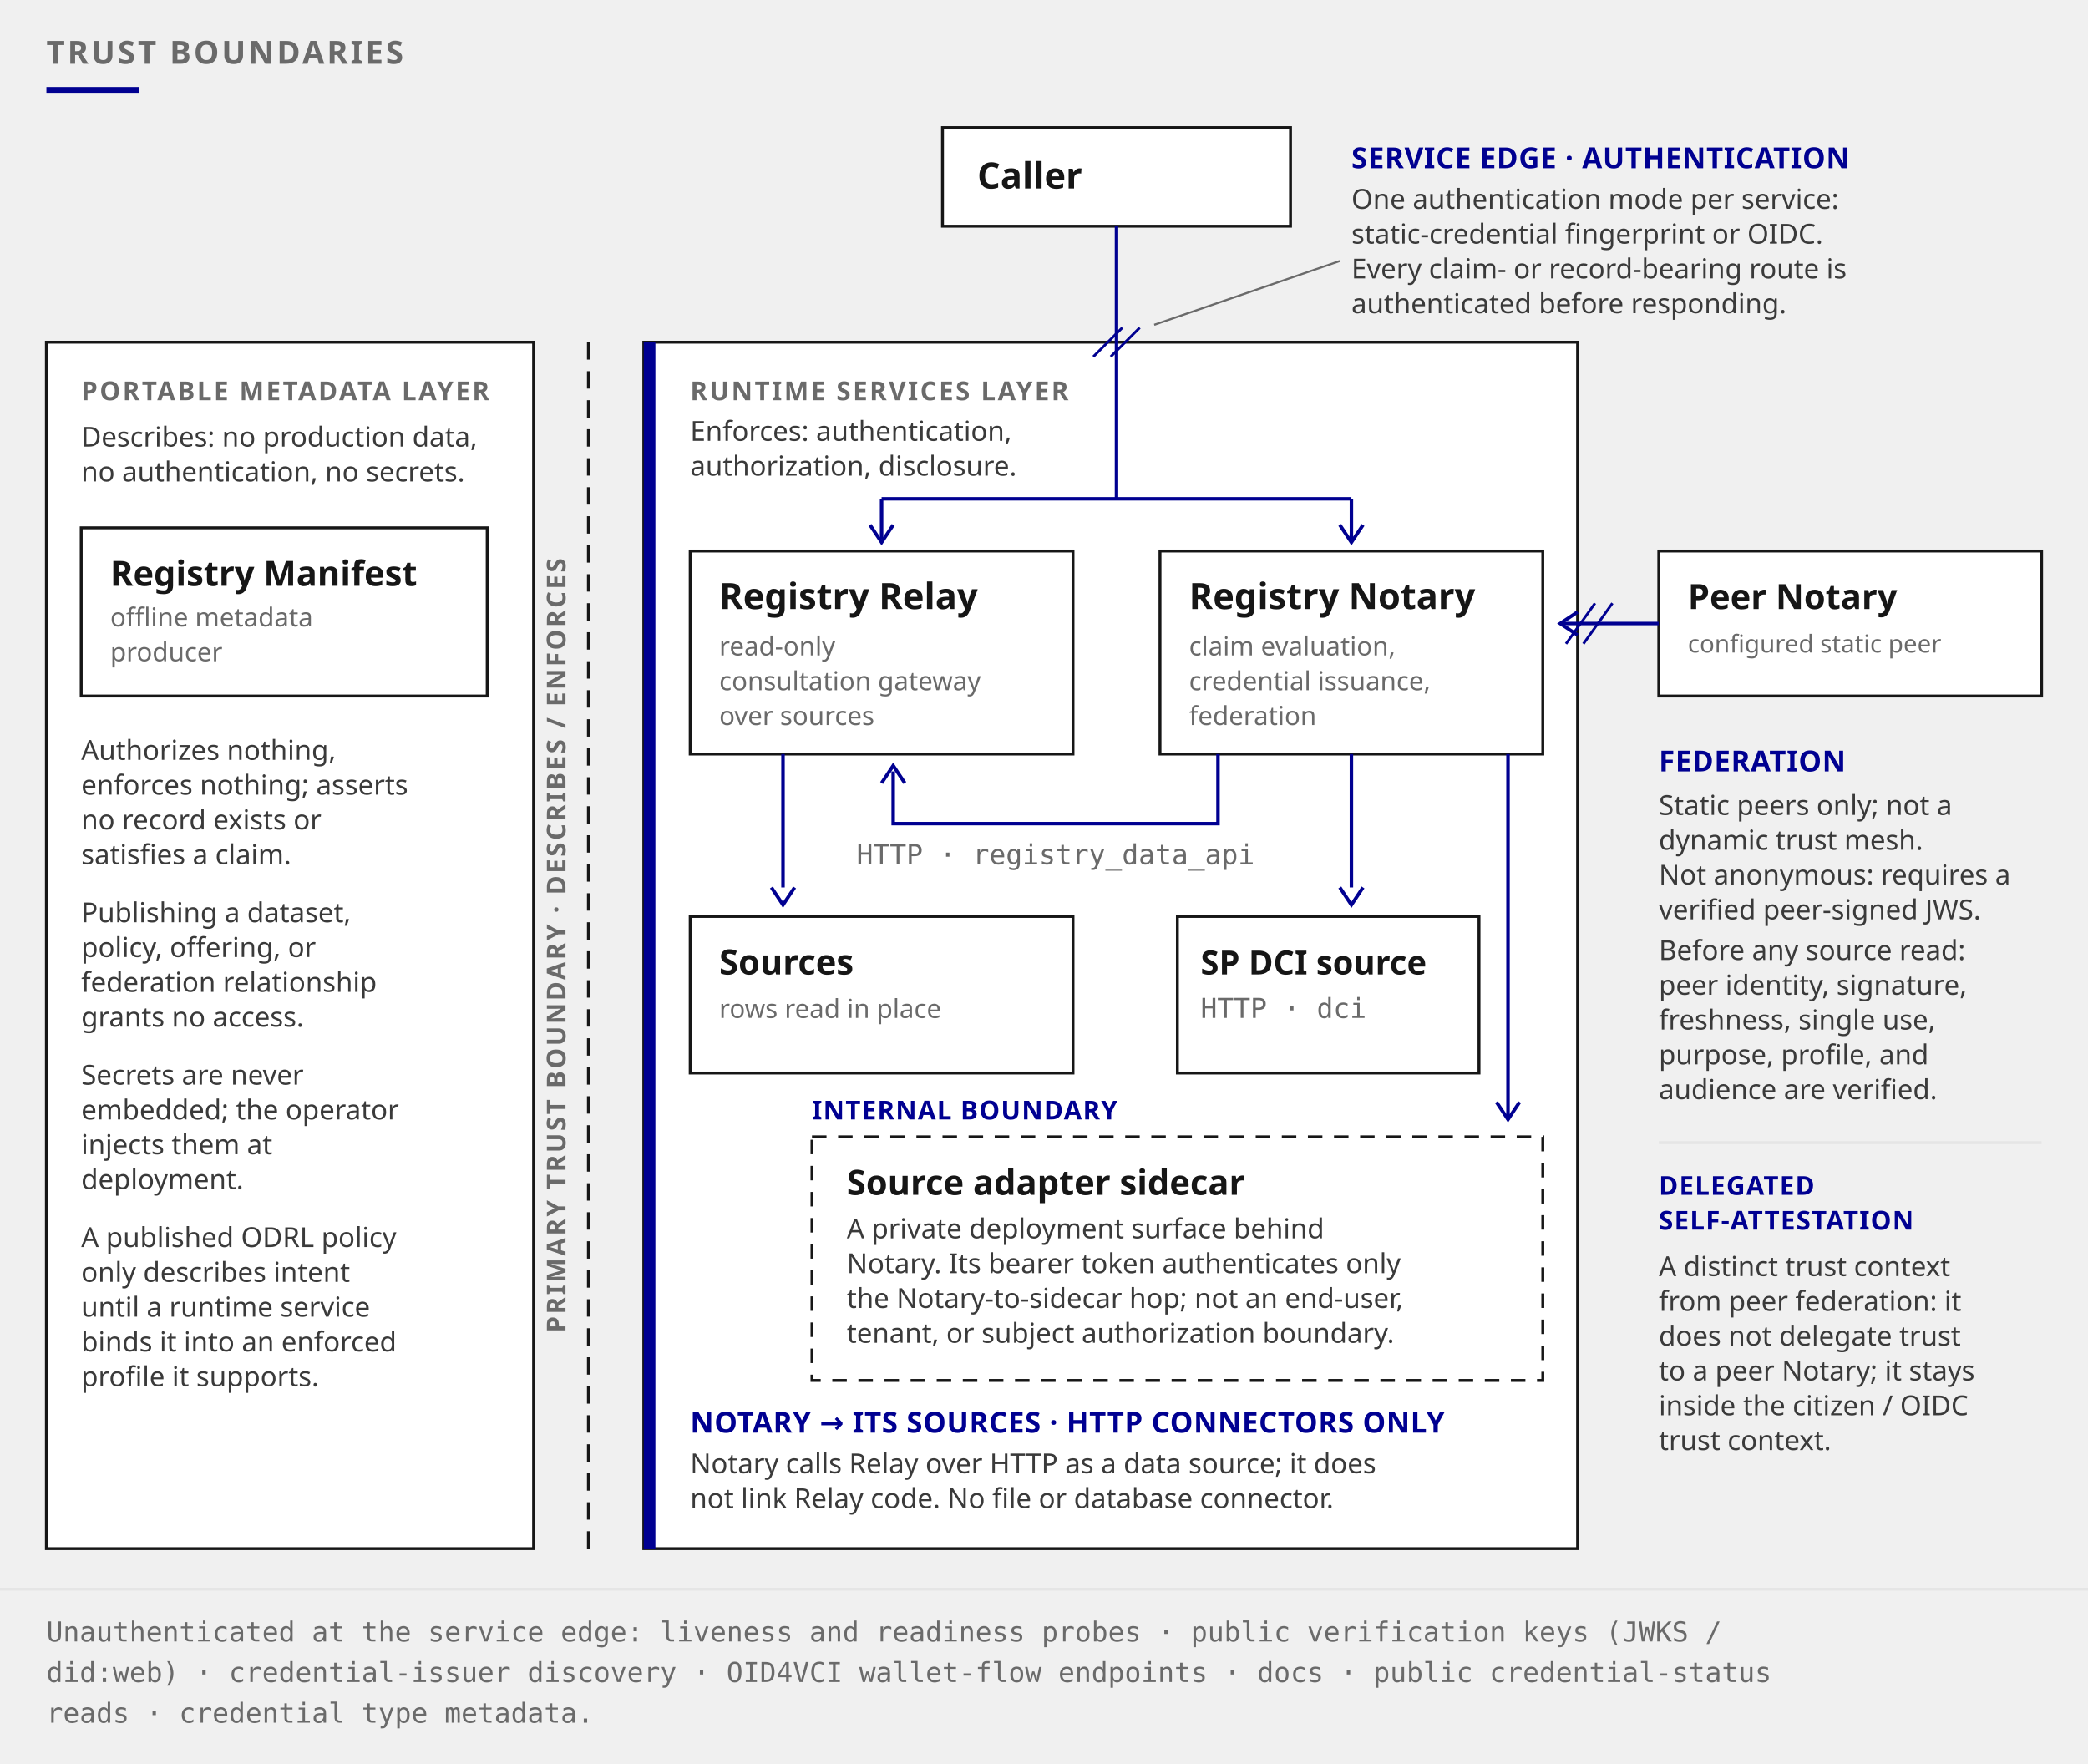
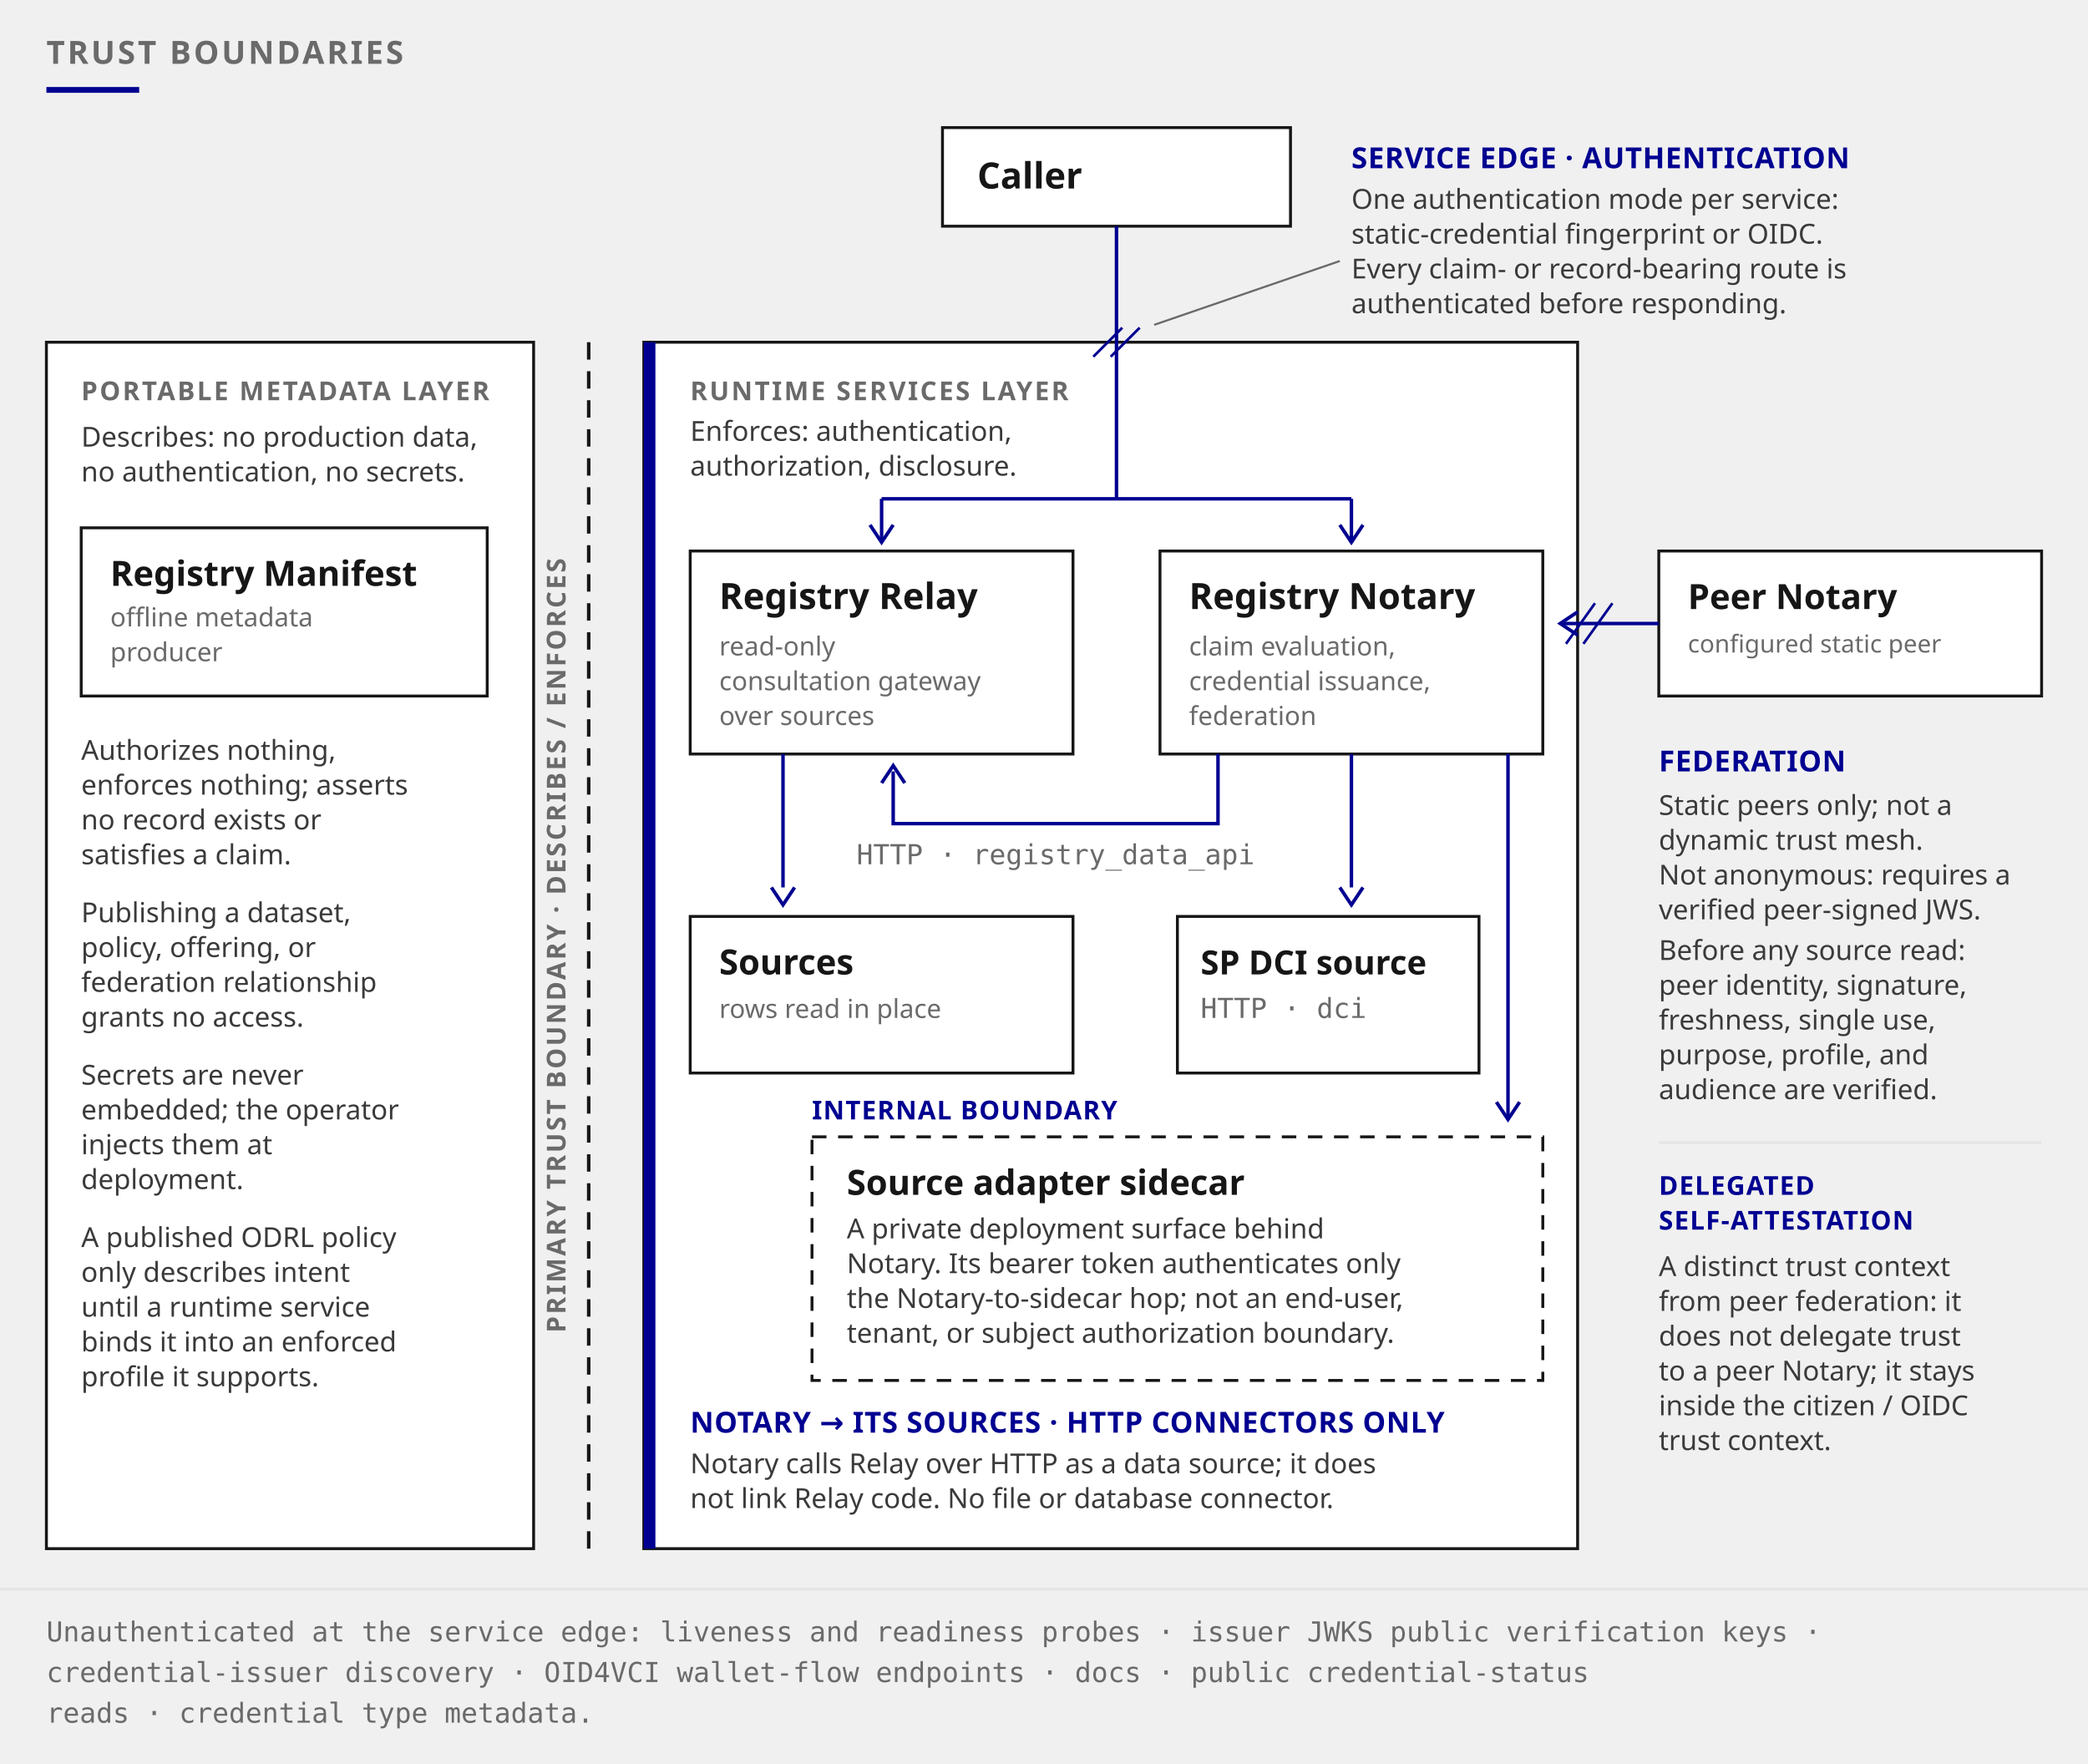
<svg xmlns="http://www.w3.org/2000/svg" viewBox="0 0 720 608" role="img" aria-labelledby="rtb-title rtb-desc" font-family="'Public Sans', system-ui, -apple-system, BlinkMacSystemFont, sans-serif" text-rendering="geometricPrecision">
  <style>
    .k    { font: 700 11px 'Public Sans', system-ui, sans-serif; fill: #6a6a6a; letter-spacing: 0.08em; }
    .pk   { font: 700 9px 'Public Sans', system-ui, sans-serif; fill: #6a6a6a; letter-spacing: 0.08em; }
    .h    { font: 700 12.5px 'Public Sans', system-ui, sans-serif; fill: #161616; }
    .hs   { font: 700 12px 'Public Sans', system-ui, sans-serif; fill: #161616; }
    .hx   { font: 700 11.5px 'Public Sans', system-ui, sans-serif; fill: #161616; }
    .b    { font: 400 9.5px 'Public Sans', system-ui, sans-serif; fill: #3a3a3a; }
    .bm   { font: 400 9px 'Public Sans', system-ui, sans-serif; fill: #6a6a6a; }
    .bxs  { font: 400 8.5px 'Public Sans', system-ui, sans-serif; fill: #6a6a6a; }
    .bl   { font: 700 10px 'Public Sans', system-ui, sans-serif; fill: #000091; letter-spacing: 0.02em; }
    .bls  { font: 700 9px 'Public Sans', system-ui, sans-serif; fill: #000091; letter-spacing: 0.04em; }
    .m    { font: 400 9.5px 'IBM Plex Mono', ui-monospace, monospace; fill: #6a6a6a; }
    .rot  { font: 700 9px 'Public Sans', system-ui, sans-serif; fill: #6a6a6a; letter-spacing: 0.08em; }
    .foot { font: 400 9.5px 'IBM Plex Mono', ui-monospace, monospace; fill: #6a6a6a; }
  </style>
  <text x="16" y="22" class="k">TRUST BOUNDARIES</text>
  <rect x="16" y="30" width="32" height="2" fill="#000091" />
  <rect x="325" y="44" width="120" height="34" fill="#ffffff" stroke="#161616" stroke-width="1" />
  <text x="337" y="65" class="h">Caller</text>
  <text x="466" y="58" class="bl">SERVICE EDGE · AUTHENTICATION</text>
  <text x="466" y="72" class="b">One authentication mode per service:</text>
  <text x="466" y="84" class="b">static-credential fingerprint or OIDC.</text>
  <text x="466" y="96" class="b">Every claim- or record-bearing route is</text>
  <text x="466" y="108" class="b">authenticated before responding.</text>
  <line x1="462" y1="90" x2="398" y2="112" stroke="#6a6a6a" stroke-width="0.7" />
  <rect x="16" y="118" width="168" height="416" fill="#ffffff" stroke="#161616" stroke-width="1" />
  <text x="28" y="138" class="pk">PORTABLE METADATA LAYER</text>
  <text x="28" y="154" class="b">Describes: no production data,</text>
  <text x="28" y="166" class="b">no authentication, no secrets.</text>
  <rect x="28" y="182" width="140" height="58" fill="#ffffff" stroke="#161616" stroke-width="1" />
  <text x="38" y="202" class="hs">Registry Manifest</text>
  <text x="38" y="216" class="bm">offline metadata</text>
  <text x="38" y="228" class="bm">producer</text>
  <text x="28" y="262" class="b">Authorizes nothing,</text>
  <text x="28" y="274" class="b">enforces nothing; asserts</text>
  <text x="28" y="286" class="b">no record exists or</text>
  <text x="28" y="298" class="b">satisfies a claim.</text>
  <text x="28" y="318" class="b">Publishing a dataset,</text>
  <text x="28" y="330" class="b">policy, offering, or</text>
  <text x="28" y="342" class="b">federation relationship</text>
  <text x="28" y="354" class="b">grants no access.</text>
  <text x="28" y="374" class="b">Secrets are never</text>
  <text x="28" y="386" class="b">embedded; the operator</text>
  <text x="28" y="398" class="b">injects them at</text>
  <text x="28" y="410" class="b">deployment.</text>
  <text x="28" y="430" class="b">A published ODRL policy</text>
  <text x="28" y="442" class="b">only describes intent</text>
  <text x="28" y="454" class="b">until a runtime service</text>
  <text x="28" y="466" class="b">binds it into an enforced</text>
  <text x="28" y="478" class="b">profile it supports.</text>
  <line x1="203" y1="118" x2="203" y2="534" stroke="#161616" stroke-width="1.2" stroke-dasharray="6 4" />
  <text class="rot" transform="rotate(-90 195 326)" x="195" y="326" text-anchor="middle">PRIMARY TRUST BOUNDARY · DESCRIBES / ENFORCES</text>
  <rect x="222" y="118" width="322" height="416" fill="#ffffff" stroke="#161616" stroke-width="1" />
  <rect x="222" y="118" width="4" height="416" fill="#000091" />
  <text x="238" y="138" class="pk">RUNTIME SERVICES LAYER</text>
  <text x="238" y="152" class="b">Enforces: authentication,</text>
  <text x="238" y="164" class="b">authorization, disclosure.</text>
  <rect x="238" y="190" width="132" height="70" fill="#ffffff" stroke="#161616" stroke-width="1" />
  <text x="248" y="210" class="h">Registry Relay</text>
  <text x="248" y="226" class="bm">read-only</text>
  <text x="248" y="238" class="bm">consultation gateway</text>
  <text x="248" y="250" class="bm">over sources</text>
  <rect x="400" y="190" width="132" height="70" fill="#ffffff" stroke="#161616" stroke-width="1" />
  <text x="410" y="210" class="h">Registry Notary</text>
  <text x="410" y="226" class="bm">claim evaluation,</text>
  <text x="410" y="238" class="bm">credential issuance,</text>
  <text x="410" y="250" class="bm">federation</text>
  <g stroke="#000091" stroke-width="1.2" fill="none">
    <line x1="385" y1="78" x2="385" y2="172" />
    <line x1="304" y1="172" x2="466" y2="172" />
    <line x1="304" y1="172" x2="304" y2="186" />
    <line x1="466" y1="172" x2="466" y2="186" />
    <polyline points="300,181 304,187 308,181" />
    <polyline points="462,181 466,187 470,181" />
  </g>
  <g stroke="#000091" stroke-width="0.9">
    <line x1="377" y1="123" x2="387" y2="113" />
    <line x1="383" y1="123" x2="393" y2="113" />
  </g>
  <g stroke="#000091" stroke-width="1.2" fill="none">
    <polyline points="420,260 420,284 308,284 308,266" />
    <polyline points="304,270 308,264 312,270" />
  </g>
  <text x="364" y="298" class="m" text-anchor="middle">HTTP · registry_data_api</text>
  <g stroke="#000091" stroke-width="1.2" fill="none">
    <line x1="270" y1="260" x2="270" y2="306" />
    <polyline points="266,306 270,312 274,306" />
  </g>
  <rect x="238" y="316" width="132" height="54" fill="#ffffff" stroke="#161616" stroke-width="1" />
  <text x="248" y="336" class="hs">Sources</text>
  <text x="248" y="351" class="bm">rows read in place</text>
  <g stroke="#000091" stroke-width="1.2" fill="none">
    <line x1="466" y1="260" x2="466" y2="306" />
    <polyline points="462,306 466,312 470,306" />
  </g>
  <rect x="406" y="316" width="104" height="54" fill="#ffffff" stroke="#161616" stroke-width="1" />
  <text x="414" y="336" class="hx">SP DCI source</text>
  <text x="414" y="351" class="m">HTTP · dci</text>
  <g stroke="#000091" stroke-width="1.2" fill="none">
    <line x1="520" y1="260" x2="520" y2="386" />
    <polyline points="516,380 520,386 524,380" />
  </g>
  <text x="280" y="386" class="bls">INTERNAL BOUNDARY</text>
  <rect x="280" y="392" width="252" height="84" fill="#ffffff" stroke="#161616" stroke-width="1" stroke-dasharray="5 4" />
  <text x="292" y="412" class="hs">Source adapter sidecar</text>
  <text x="292" y="427" class="b">A private deployment surface behind</text>
  <text x="292" y="439" class="b">Notary. Its bearer token authenticates only</text>
  <text x="292" y="451" class="b">the Notary-to-sidecar hop; not an end-user,</text>
  <text x="292" y="463" class="b">tenant, or subject authorization boundary.</text>
  <text x="238" y="494" class="bl">NOTARY → ITS SOURCES · HTTP CONNECTORS ONLY</text>
  <text x="238" y="508" class="b">Notary calls Relay over HTTP as a data source; it does</text>
  <text x="238" y="520" class="b">not link Relay code. No file or database connector.</text>
  <rect x="572" y="190" width="132" height="50" fill="#ffffff" stroke="#161616" stroke-width="1" />
  <text x="582" y="210" class="hs">Peer Notary</text>
  <text x="582" y="225" class="bxs">configured static peer</text>
  <g stroke="#000091" stroke-width="1.2" fill="none">
    <line x1="572" y1="215" x2="538" y2="215" />
    <polyline points="544,211 538,215 544,219" />
  </g>
  <g stroke="#000091" stroke-width="0.9">
    <line x1="540" y1="222" x2="550" y2="208" />
    <line x1="546" y1="222" x2="556" y2="208" />
  </g>
  <text x="572" y="266" class="bl">FEDERATION</text>
  <text x="572" y="281" class="b">Static peers only; not a</text>
  <text x="572" y="293" class="b">dynamic trust mesh.</text>
  <text x="572" y="305" class="b">Not anonymous: requires a</text>
  <text x="572" y="317" class="b">verified peer-signed JWS.</text>
  <text x="572" y="331" class="b">Before any source read:</text>
  <text x="572" y="343" class="b">peer identity, signature,</text>
  <text x="572" y="355" class="b">freshness, single use,</text>
  <text x="572" y="367" class="b">purpose, profile, and</text>
  <text x="572" y="379" class="b">audience are verified.</text>
  <line x1="572" y1="394" x2="704" y2="394" stroke="#e5e5e5" stroke-width="1" />
  <text x="572" y="412" class="bls">DELEGATED</text>
  <text x="572" y="424" class="bls">SELF-ATTESTATION</text>
  <text x="572" y="440" class="b">A distinct trust context</text>
  <text x="572" y="452" class="b">from peer federation: it</text>
  <text x="572" y="464" class="b">does not delegate trust</text>
  <text x="572" y="476" class="b">to a peer Notary; it stays</text>
  <text x="572" y="488" class="b">inside the citizen / OIDC</text>
  <text x="572" y="500" class="b">trust context.</text>
  <line x1="0" y1="548" x2="720" y2="548" stroke="#e5e5e5" stroke-width="1" />
-   <text x="16" y="566" class="foot">Unauthenticated at the service edge: liveness and readiness probes · public verification keys (JWKS /</text>
-   <text x="16" y="580" class="foot">did:web) · credential-issuer discovery · OID4VCI wallet-flow endpoints · docs · public credential-status</text>
+   <text x="16" y="566" class="foot">Unauthenticated at the service edge: liveness and readiness probes · issuer JWKS public verification keys ·</text>
+   <text x="16" y="580" class="foot">credential-issuer discovery · OID4VCI wallet-flow endpoints · docs · public credential-status</text>
  <text x="16" y="594" class="foot">reads · credential type metadata.</text>
</svg>
